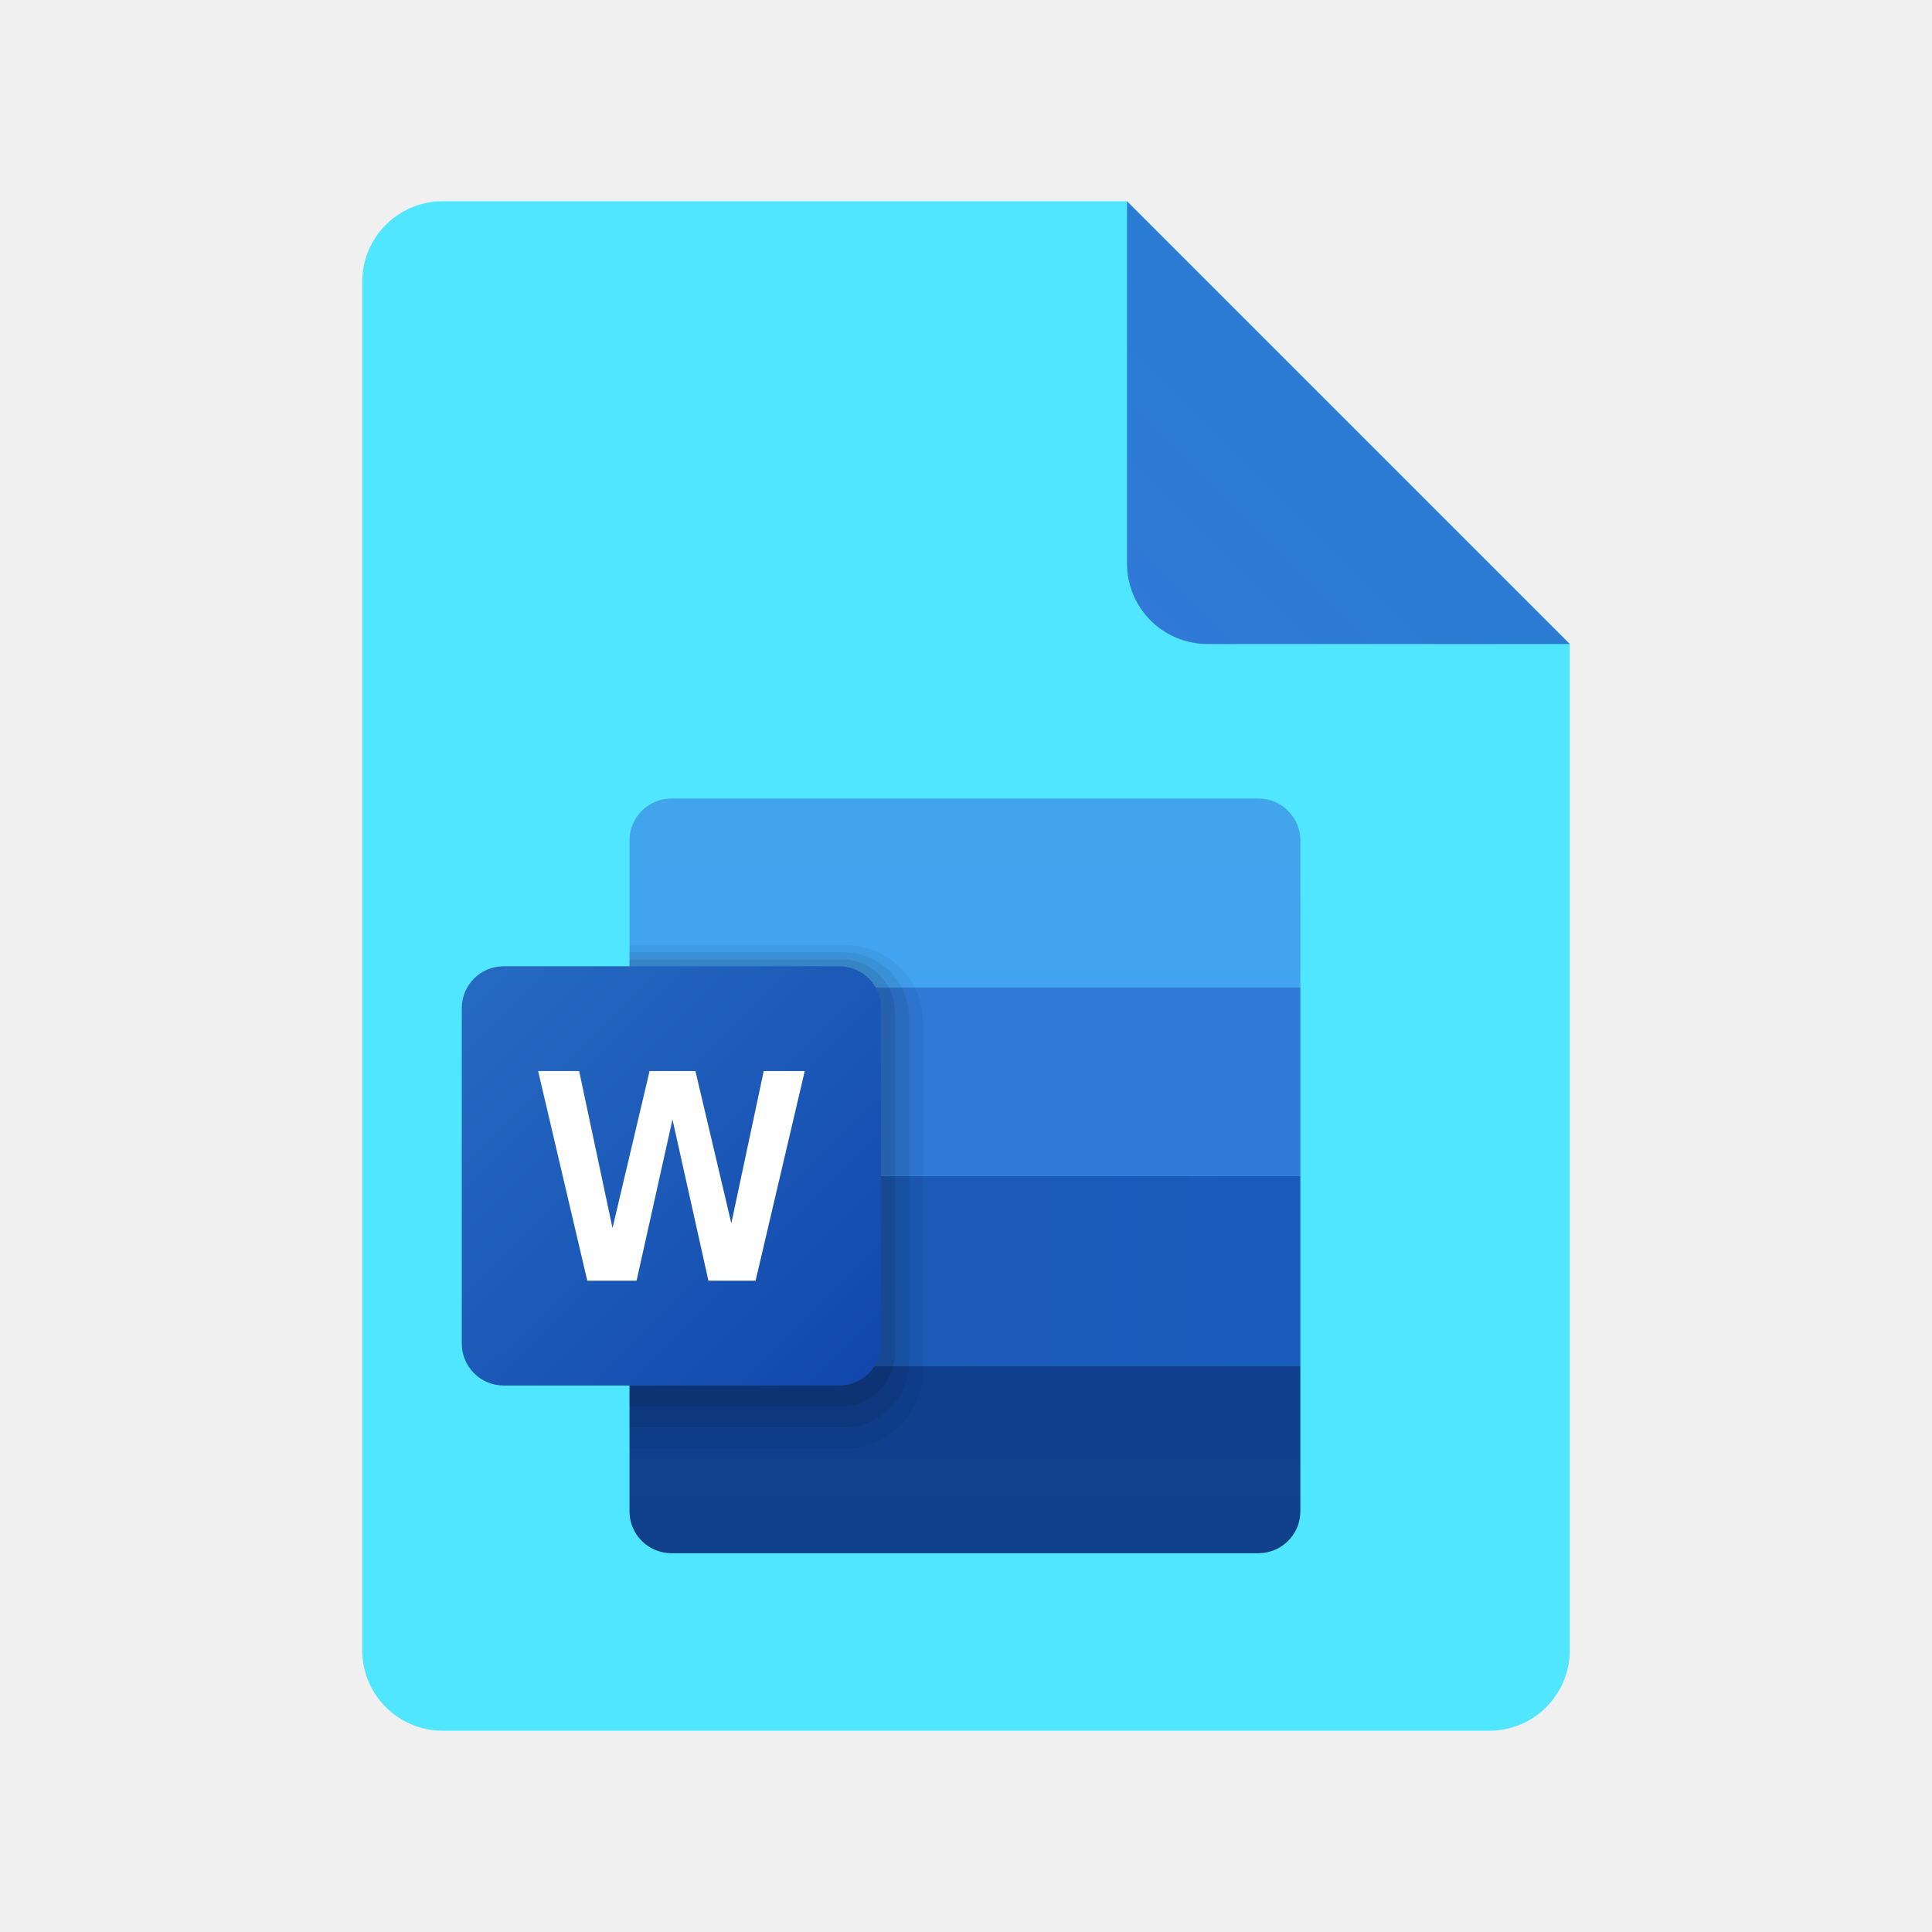
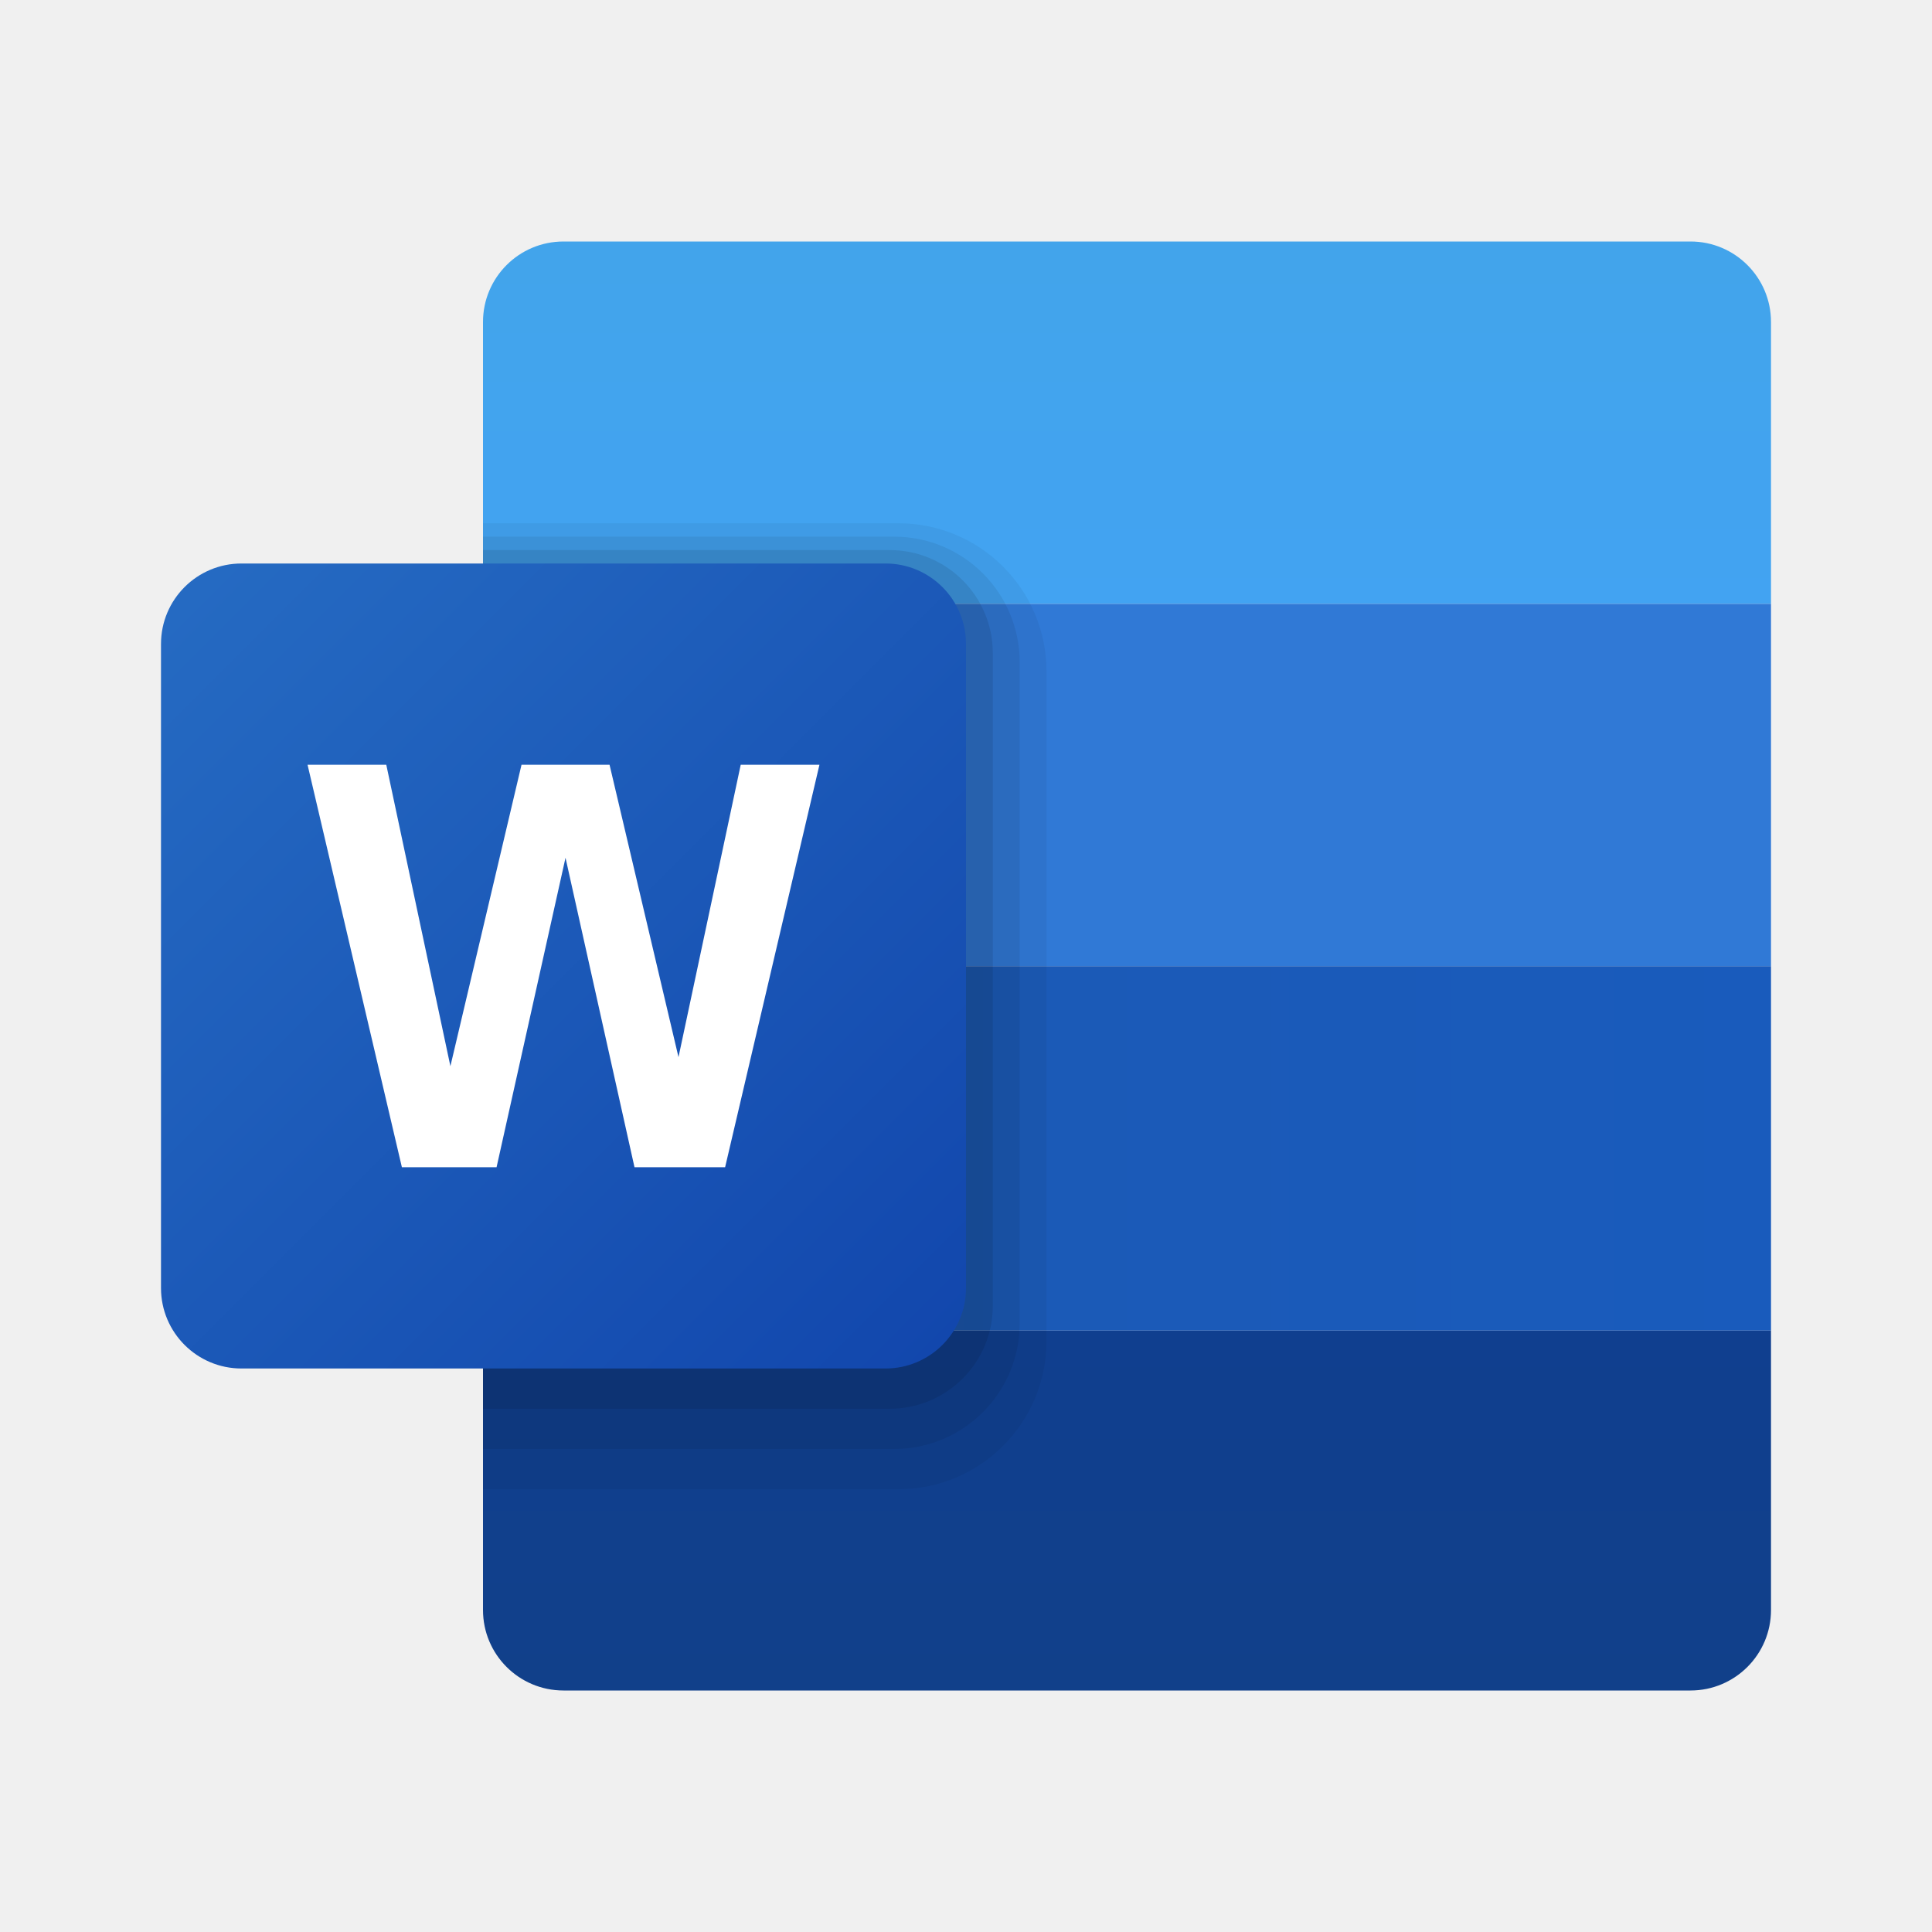
<svg xmlns="http://www.w3.org/2000/svg" xmlns:xlink="http://www.w3.org/1999/xlink" width="48px" height="48px" viewBox="0 0 48 48" version="1.1">
  <defs>
-     <linearGradient x1="0.048" y1="0.952" x2="0.509" y2="0.491" id="gradient_1">
-       <stop offset="0" stop-color="#3079D6" />
-       <stop offset="1" stop-color="#297CD2" />
+     <linearGradient gradientUnits="objectBoundingBox" x1="0.5" y1="0.996" x2="0.5" y2="0.05" id="gradient_1">
+       <stop offset="0%" stop-color="#42A3F2" />
+       <stop offset="100%" stop-color="#42A4EB" />
    </linearGradient>
-     <linearGradient x1="0.5" y1="0.996" x2="0.5" y2="0.05" id="gradient_2">
-       <stop offset="0" stop-color="#42A3F2" />
-       <stop offset="1" stop-color="#42A4EB" />
+     <linearGradient gradientUnits="objectBoundingBox" x1="0.5" y1="1" x2="0.5" y2="0" id="gradient_2">
+       <stop offset="0%" stop-color="#11408A" />
+       <stop offset="100%" stop-color="#103F8F" />
    </linearGradient>
-     <linearGradient x1="0.5" y1="1" x2="0.5" y2="0" id="gradient_3">
-       <stop offset="0" stop-color="#11408A" />
-       <stop offset="1" stop-color="#103F8F" />
+     <linearGradient gradientUnits="objectBoundingBox" x1="0.5" y1="-3.384" x2="0.5" y2="-3.391" id="gradient_3">
+       <stop offset="0%" stop-color="#3079D6" />
+       <stop offset="100%" stop-color="#297CD2" />
    </linearGradient>
-     <linearGradient x1="0.5" y1="-3.384" x2="0.5" y2="-3.391" id="gradient_4">
-       <stop offset="0" stop-color="#3079D6" />
-       <stop offset="1" stop-color="#297CD2" />
+     <linearGradient gradientUnits="objectBoundingBox" x1="0" y1="0.5" x2="1" y2="0.5" id="gradient_4">
+       <stop offset="0%" stop-color="#1D59B3" />
+       <stop offset="100%" stop-color="#195BBC" />
    </linearGradient>
-     <linearGradient x1="0" y1="0.5" x2="1" y2="0.5" id="gradient_5">
-       <stop offset="0" stop-color="#1D59B3" />
-       <stop offset="1" stop-color="#195BBC" />
+     <linearGradient gradientUnits="objectBoundingBox" x1="0.037" y1="0.037" x2="0.975" y2="0.975" id="gradient_5">
+       <stop offset="0%" stop-color="#256AC2" />
+       <stop offset="100%" stop-color="#1247AD" />
    </linearGradient>
-     <linearGradient x1="0.037" y1="0.037" x2="0.975" y2="0.975" id="gradient_6">
-       <stop offset="0" stop-color="#256AC2" />
-       <stop offset="1" stop-color="#1247AD" />
-     </linearGradient>
-     <path d="M0 0L48 0L48 48L0 48L0 0Z" id="path_1" />
-     <path d="M0 0L25 0L25 25L0 25L0 0Z" id="path_2" />
-     <clipPath id="mask_1">
+     <path d="M48 0L48 0L48 48L0 48L0 0L48 0Z" id="path_1" />
+     <clipPath id="clip_1">
      <use xlink:href="#path_1" />
    </clipPath>
-     <clipPath id="mask_2">
-       <use xlink:href="#path_2" />
-     </clipPath>
  </defs>
-   <g id="icons8_file">
-     <path d="M0 0L48 0L48 48L0 48L0 0Z" id="Background" fill="none" fill-rule="evenodd" stroke="none" />
-     <g clip-path="url(#mask_1)">
-       <path d="M30 11L30 36C30 37.105 29.105 38 28 38L2 38C0.895 38 0 37.105 0 36L0 2C0 0.895 0.895 0 2 0L19 0L30 11L30 11Z" transform="translate(9 5)" id="Shape" fill="#50E6FF" fill-rule="evenodd" stroke="none" />
-       <path d="M0 0L0 9C0 10.105 0.895 11 2 11L11 11L0 0L0 0Z" transform="translate(28 5)" id="Shape" fill="url(#gradient_1)" fill-rule="evenodd" stroke="none" />
-     </g>
-   </g>
-   <g id="icons8_microsoft_word_2019" transform="translate(9.389862 16.71425)">
-     <path d="M0 0L25 0L25 25L0 25L0 0Z" id="Background" fill="none" fill-rule="evenodd" stroke="none" />
-     <g clip-path="url(#mask_2)">
-       <path d="M15.625 0L1.042 0C0.466 0 0 0.466 0 1.042L0 4.689L16.667 4.689L16.667 1.042C16.667 0.466 16.201 0 15.625 0L15.625 0Z" transform="translate(6.25 3.125)" id="Shape" fill="url(#gradient_2)" fill-rule="evenodd" stroke="none" />
-       <path d="M0 0L0 3.618C0 4.193 0.466 4.659 1.042 4.659L15.625 4.659C16.201 4.659 16.667 4.193 16.667 3.618L16.667 0L0 0L0 0Z" transform="translate(6.25 17.21559)" id="Shape" fill="url(#gradient_3)" fill-rule="evenodd" stroke="none" />
-       <path d="M0 0L16.667 0L16.667 4.689L0 4.689L0 0L0 0Z" transform="translate(6.25 7.814041)" id="Shape" fill="url(#gradient_4)" fill-rule="evenodd" stroke="none" />
-       <path d="M0 0L16.667 0L16.667 4.714L0 4.714L0 0L0 0Z" transform="translate(6.25 12.50264)" id="Shape" fill="url(#gradient_5)" fill-rule="evenodd" stroke="none" />
-       <path d="M5.374 0L0 0L0 12.5L5.374 12.5C6.433 12.5 7.292 11.642 7.292 10.583L7.292 1.917C7.292 0.858 6.433 0 5.374 0L5.374 0Z" transform="translate(6.25 6.770828)" id="Shape" fill="#000000" fill-opacity="0.05" fill-rule="evenodd" stroke="none" />
-       <path d="M5.319 11.806L0 11.806L0 0L5.319 0C6.217 0 6.945 0.728 6.945 1.626L6.945 10.18C6.944 11.078 6.217 11.806 5.319 11.806L5.319 11.806Z" transform="translate(6.25 6.94429)" id="Shape" fill="#000000" fill-opacity="0.07" fill-rule="evenodd" stroke="none" />
-       <path d="M5.264 11.111L0 11.111L0 0L5.264 0C6 0 6.597 0.597 6.597 1.333L6.597 9.778C6.597 10.514 6 11.111 5.264 11.111L5.264 11.111Z" transform="translate(6.25 7.11824)" id="Shape" fill="#000000" fill-opacity="0.09" fill-rule="evenodd" stroke="none" />
-       <path d="M9.375 10.417L1.042 10.417C0.466 10.417 0 9.951 0 9.375L0 1.042C0 0.466 0.466 0 1.042 0L9.375 0C9.951 0 10.417 0.466 10.417 1.042L10.417 9.375C10.417 9.951 9.951 10.417 9.375 10.417L9.375 10.417Z" transform="translate(2.083343 7.291702)" id="Shape" fill="url(#gradient_6)" fill-rule="evenodd" stroke="none" />
-       <path d="M5.605 0L4.8 3.783L3.908 0L2.769 0L1.848 3.901L1.019 0L0 0L1.221 5.208L2.446 5.208L3.338 1.204L4.231 5.208L5.403 5.208L6.624 0L5.605 0L5.605 0Z" transform="translate(3.979706 9.895828)" id="Shape" fill="#FFFFFF" fill-rule="evenodd" stroke="none" />
-     </g>
+   <g id="Microsoft Word 2019" clip-path="url(#clip_1)">
+     <path d="M48 0L48 0L48 48L0 48L0 0L48 0Z" id="Microsoft-Word-2019" fill="none" stroke="none" />
+     <path d="M42 6L14 6C12.895 6 12 6.895 12 8L12 15.003L44 15.003L44 8C44 6.895 43.105 6 42 6L42 6Z" id="Shape" fill="url(#gradient_1)" stroke="none" />
+     <path d="M12 33.054L12 40C12 41.105 12.895 42 14 42L42 42C43.105 42 44 41.105 44 40L44 33.054L12 33.054L12 33.054Z" id="Shape" fill="url(#gradient_2)" stroke="none" />
+     <path d="M12 15.003L44 15.003L44 24.005L12 24.005L12 15.003L12 15.003Z" id="Shape" fill="url(#gradient_3)" stroke="none" />
+     <path d="M12 24.005L44 24.005L44 33.055L12 33.055L12 24.005L12 24.005Z" id="Shape" fill="url(#gradient_4)" stroke="none" />
+     <path d="M22.319 13L12 13L12 37L22.319 37C24.352 37 26 35.352 26 33.319L26 16.681C26 14.648 24.352 13 22.319 13L22.319 13Z" id="Shape" fill="#000000" fill-opacity="0.05" stroke="none" />
+     <path d="M22.213 36L12 36L12 13.333L22.213 13.333C23.937 13.333 25.334 14.73 25.334 16.454L25.334 32.879C25.333 34.603 23.936 36 22.213 36L22.213 36Z" id="Shape" fill="#000000" fill-opacity="0.07" stroke="none" />
+     <path d="M22.106 35L12 35L12 13.667L22.106 13.667C23.52 13.667 24.666 14.813 24.666 16.227L24.666 32.44C24.667 33.854 23.52 35 22.106 35L22.106 35Z" id="Shape" fill="#000000" fill-opacity="0.09" stroke="none" />
+     <path d="M22 34L6 34C4.895 34 4 33.105 4 32L4 16C4 14.895 4.895 14 6 14L22 14C23.105 14 24 14.895 24 16L24 32C24 33.105 23.105 34 22 34L22 34Z" id="Shape" fill="url(#gradient_5)" stroke="none" />
+     <path d="M18.403 19L16.857 26.264L15.144 19L12.957 19L11.19 26.489L9.597 19L7.641 19L9.985 29L12.337 29L14.05 21.311L15.764 29L18.015 29L20.359 19L18.403 19L18.403 19Z" id="Shape" fill="#FFFFFF" stroke="none" />
  </g>
</svg>
